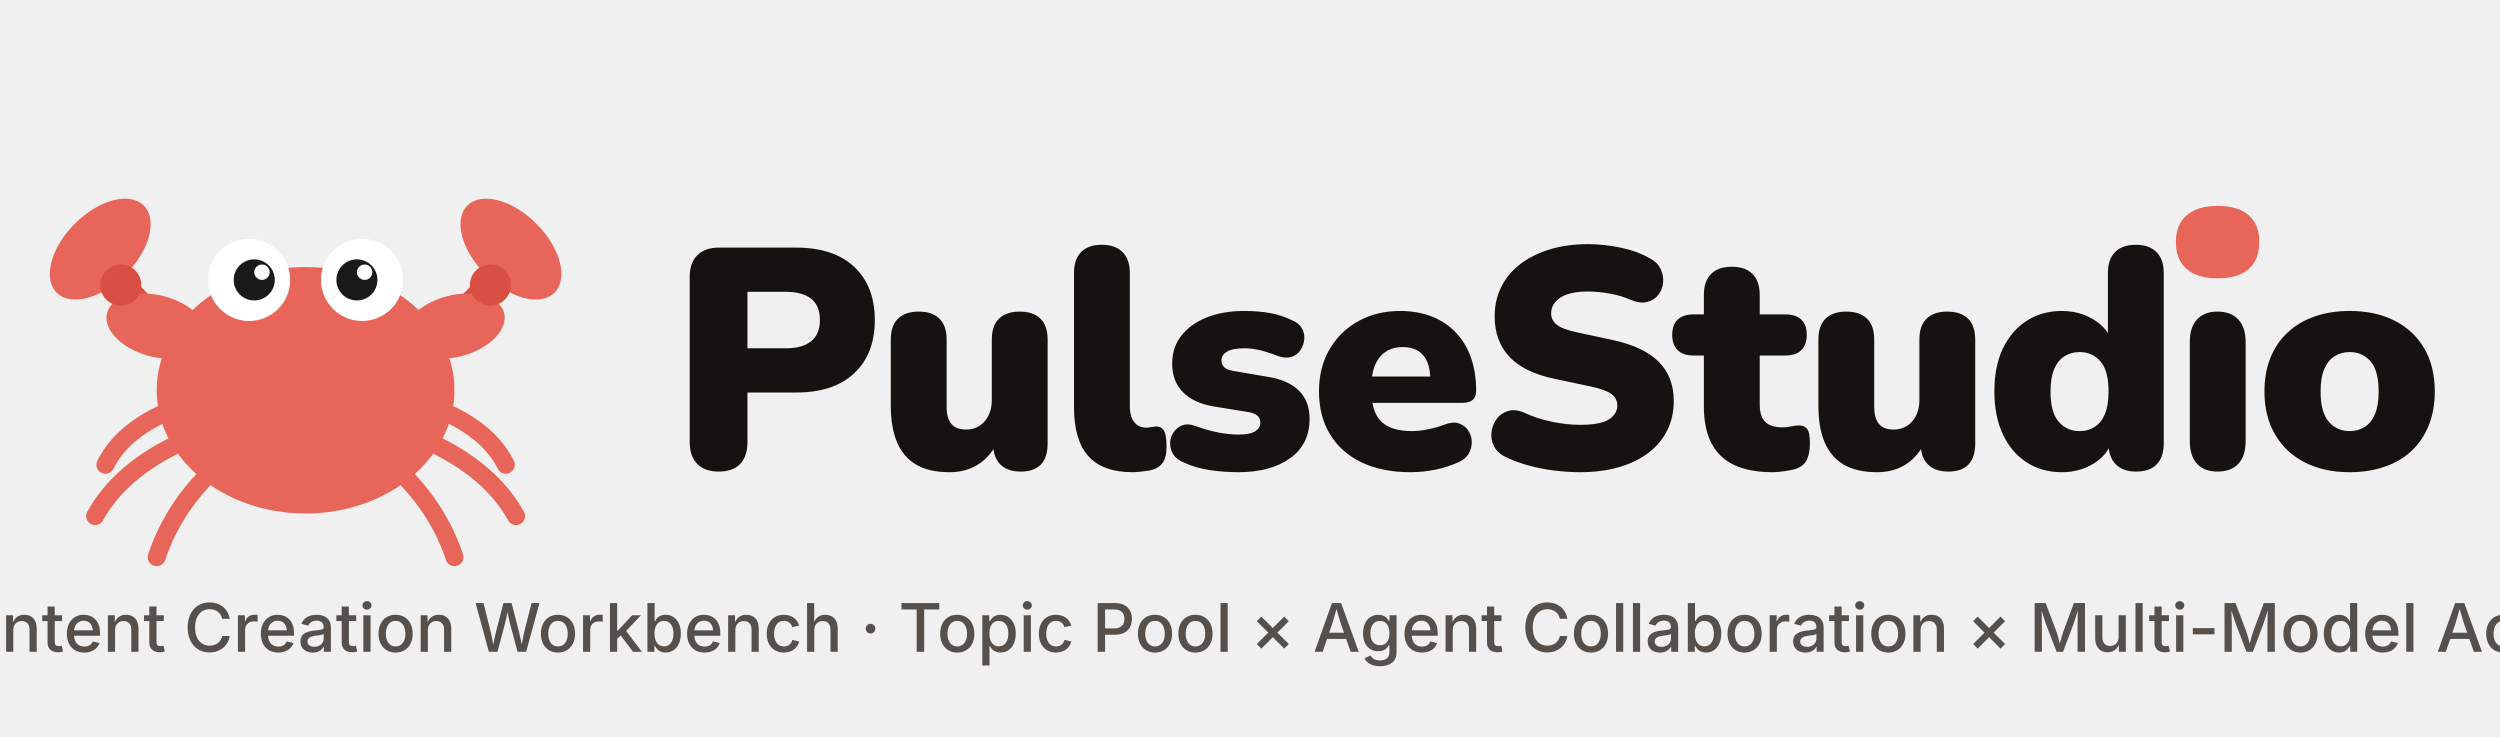
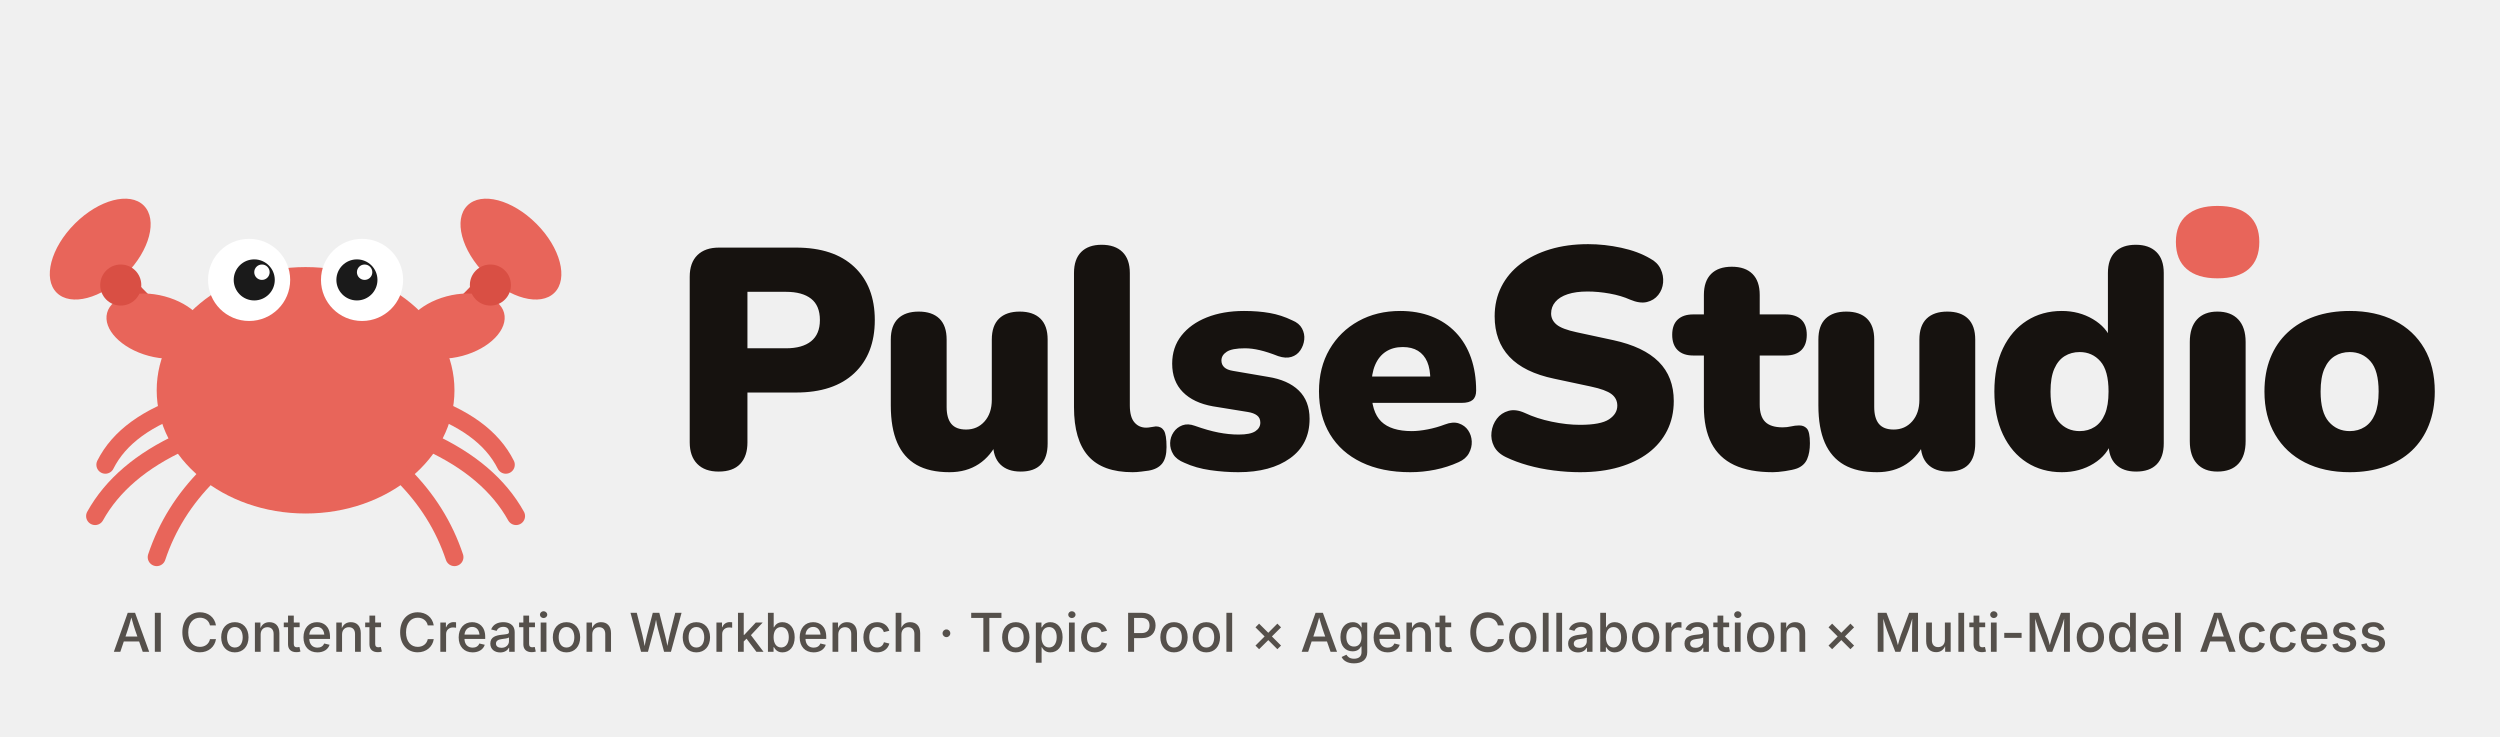
<svg xmlns="http://www.w3.org/2000/svg" width="1120" height="330" viewBox="0 0 1120 330" role="img" aria-labelledby="hero-title hero-desc">
  <style>
    .ink { fill: #16120F; }
    .tag { fill: #55504B; }
    @media (prefers-color-scheme: dark) {
      .ink { fill: #F6EFE9; }
      .tag { fill: #C9C0B8; }
    }
  </style>
  <g transform="translate(15 84) scale(1.15) translate(6 -26)">
    <path d="M52,86 Q36,74 28,64" stroke="#D94F44" stroke-width="11" stroke-linecap="round" fill="none" />
    <path d="M148,86 Q164,74 172,64" stroke="#D94F44" stroke-width="11" stroke-linecap="round" fill="none" />
    <ellipse cx="20" cy="50" rx="24" ry="14" transform="rotate(-45 20 50)" fill="#E8655A" />
    <ellipse cx="42" cy="80" rx="20" ry="12" transform="rotate(15 42 80)" fill="#E8655A" />
    <ellipse cx="180" cy="50" rx="24" ry="14" transform="rotate(45 180 50)" fill="#E8655A" />
    <ellipse cx="158" cy="80" rx="20" ry="12" transform="rotate(-15 158 80)" fill="#E8655A" />
    <ellipse cx="100" cy="105" rx="58" ry="48" fill="#E8655A" />
    <path d="M55,110 Q30,118 22,134" stroke="#E8655A" stroke-width="7" stroke-linecap="round" fill="none" />
    <path d="M52,125 Q28,136 18,154" stroke="#E8655A" stroke-width="7" stroke-linecap="round" fill="none" />
    <path d="M62,138 Q48,152 42,170" stroke="#E8655A" stroke-width="7" stroke-linecap="round" fill="none" />
    <path d="M145,110 Q170,118 178,134" stroke="#E8655A" stroke-width="7" stroke-linecap="round" fill="none" />
    <path d="M148,125 Q172,136 182,154" stroke="#E8655A" stroke-width="7" stroke-linecap="round" fill="none" />
    <path d="M138,138 Q152,152 158,170" stroke="#E8655A" stroke-width="7" stroke-linecap="round" fill="none" />
    <circle cx="28" cy="64" r="8" fill="#D94F44" />
    <circle cx="172" cy="64" r="8" fill="#D94F44" />
    <circle cx="78" cy="62" r="16" fill="#FFFFFF" />
    <circle cx="80" cy="62" r="8" fill="#1A1A1A" />
    <circle cx="83" cy="59" r="3" fill="#FFFFFF" />
    <circle cx="122" cy="62" r="16" fill="#FFFFFF" />
    <circle cx="120" cy="62" r="8" fill="#1A1A1A" />
    <circle cx="123" cy="59" r="3" fill="#FFFFFF" />
  </g>
  <g>
    <path class="ink" d="M321.923 211.265Q315.74 211.265 312.367 207.822Q308.994 204.379 308.994 198.195V123.993Q308.994 117.669 312.437 114.296Q315.88 110.924 322.064 110.924H356.635Q373.499 110.924 382.704 119.566Q391.909 128.209 391.909 143.387Q391.909 158.565 382.704 167.207Q373.499 175.85 356.635 175.85H334.852V198.195Q334.852 204.379 331.62 207.822Q328.388 211.265 321.923 211.265Z M334.852 156.035H352.138Q359.446 156.035 363.381 152.873Q367.316 149.711 367.316 143.387Q367.316 136.922 363.381 133.831Q359.446 130.739 352.138 130.739H334.852Z M425.356 211.546Q416.362 211.546 410.6 208.243Q404.838 204.941 401.957 198.336Q399.076 191.731 399.076 181.612V152.1Q399.076 145.917 402.309 142.755Q405.541 139.593 411.584 139.593Q417.627 139.593 420.859 142.755Q424.091 145.917 424.091 152.1V182.315Q424.091 187.374 426.199 189.904Q428.307 192.433 432.804 192.433Q437.864 192.433 441.096 188.779Q444.328 185.126 444.328 179.083V152.1Q444.328 145.917 447.561 142.755Q450.793 139.593 456.836 139.593Q462.879 139.593 466.111 142.755Q469.343 145.917 469.343 152.1V198.617Q469.343 211.265 457.257 211.265Q451.355 211.265 448.123 208.033Q444.89 204.8 444.89 198.617V190.466L447.139 197.352Q444.047 204.238 438.496 207.892Q432.945 211.546 425.356 211.546Z M507.428 211.546Q493.937 211.546 487.542 204.308Q481.148 197.071 481.148 182.455V122.307Q481.148 116.123 484.38 112.891Q487.613 109.659 493.515 109.659Q499.558 109.659 502.861 112.891Q506.163 116.123 506.163 122.307V181.612Q506.163 186.812 508.201 189.201Q510.239 191.59 513.471 191.59Q514.455 191.59 515.509 191.379Q516.563 191.168 517.827 191.028Q520.217 191.028 521.411 192.855Q522.606 194.682 522.606 200.303Q522.606 205.222 520.638 207.681Q518.671 210.141 514.595 210.843Q513.471 210.984 511.363 211.265Q509.255 211.546 507.428 211.546Z M554.788 211.546Q548.604 211.546 542.21 210.632Q535.816 209.719 530.616 207.33Q527.103 205.925 525.627 203.535Q524.151 201.146 524.222 198.476Q524.292 195.806 525.768 193.628Q527.243 191.45 529.703 190.536Q532.162 189.623 535.254 190.747Q541.156 192.855 545.864 193.768Q550.572 194.682 554.928 194.682Q560.128 194.682 562.377 193.206Q564.625 191.731 564.625 189.342Q564.625 187.234 563.15 186.109Q561.674 184.985 559.004 184.563L543.405 182.034Q534.692 180.488 529.913 175.639Q525.135 170.791 525.135 162.921Q525.135 155.613 529.281 150.343Q533.427 145.073 540.664 142.192Q547.902 139.311 557.317 139.311Q563.642 139.311 568.841 140.225Q574.041 141.138 578.96 143.527Q582.051 144.792 583.316 147.181Q584.581 149.57 584.3 152.17Q584.019 154.77 582.543 156.948Q581.068 159.127 578.538 159.9Q576.008 160.673 572.636 159.548Q567.998 157.721 564.414 156.878Q560.831 156.035 557.739 156.035Q551.977 156.035 549.588 157.581Q547.199 159.127 547.199 161.516Q547.199 163.343 548.464 164.537Q549.729 165.732 552.399 166.153L567.998 168.824Q576.992 170.229 581.841 174.937Q586.689 179.645 586.689 187.655Q586.689 199.038 577.976 205.292Q569.263 211.546 554.788 211.546Z M631.8 211.546Q619.152 211.546 609.947 207.119Q600.742 202.692 595.824 194.541Q590.905 186.39 590.905 175.288Q590.905 164.608 595.613 156.527Q600.321 148.446 608.542 143.879Q616.763 139.311 627.303 139.311Q635.033 139.311 641.357 141.771Q647.681 144.23 652.178 148.938Q656.675 153.646 658.994 160.251Q661.313 166.856 661.313 175.007Q661.313 177.818 659.767 179.153Q658.221 180.488 654.848 180.488H611.845V168.683H643.043L640.795 170.51Q640.795 165.31 639.389 162.078Q637.984 158.846 635.244 157.159Q632.503 155.473 628.428 155.473Q624.071 155.473 620.909 157.511Q617.747 159.548 616.061 163.483Q614.374 167.418 614.374 173.321V174.585Q614.374 184.563 618.801 188.85Q623.228 193.136 632.503 193.136Q635.595 193.136 639.6 192.363Q643.605 191.59 647.259 190.185Q650.913 188.779 653.583 189.693Q656.253 190.606 657.729 192.785Q659.205 194.963 659.345 197.703Q659.486 200.444 658.08 203.044Q656.675 205.643 653.443 207.049Q648.524 209.297 642.973 210.422Q637.422 211.546 631.8 211.546Z M707.829 211.546Q702.208 211.546 696.095 210.773Q689.981 210.0 684.501 208.454Q679.02 206.908 674.663 204.8Q670.869 202.973 669.323 199.952Q667.777 196.93 668.199 193.558Q668.62 190.185 670.588 187.585Q672.555 184.985 675.788 184.072Q679.02 183.158 683.095 184.985Q688.436 187.515 695.181 188.92Q701.927 190.325 707.829 190.325Q717.104 190.325 720.829 187.866Q724.553 185.407 724.553 181.753Q724.553 178.52 721.953 176.553Q719.353 174.585 712.748 173.18L696.305 169.667Q682.814 166.856 676.209 159.829Q669.604 152.803 669.604 141.701Q669.604 134.393 672.626 128.42Q675.647 122.447 681.198 118.231Q686.749 114.015 694.408 111.697Q702.067 109.378 711.483 109.378Q718.791 109.378 726.309 110.994Q733.828 112.61 739.309 115.842Q742.541 117.529 743.946 120.48Q745.352 123.431 745.071 126.593Q744.79 129.755 742.892 132.144Q740.995 134.533 737.833 135.306Q734.671 136.079 730.315 134.252Q726.239 132.425 721.11 131.512Q715.98 130.598 711.202 130.598Q706.002 130.598 702.348 131.793Q698.695 132.987 696.797 135.236Q694.9 137.485 694.9 140.436Q694.9 143.387 697.359 145.425Q699.819 147.462 706.424 148.868L722.726 152.381Q736.358 155.332 743.103 162.078Q749.849 168.824 749.849 179.645Q749.849 186.952 746.898 192.855Q743.946 198.757 738.466 202.903Q732.985 207.049 725.255 209.297Q717.526 211.546 707.829 211.546Z M794.258 211.546Q783.718 211.546 776.902 208.314Q770.086 205.081 766.713 198.546Q763.34 192.012 763.34 182.174V159.267H758.562Q754.065 159.267 751.606 156.878Q749.146 154.489 749.146 149.992Q749.146 145.495 751.606 143.176Q754.065 140.857 758.562 140.857H763.34V132.144Q763.34 125.961 766.572 122.728Q769.805 119.496 775.848 119.496Q781.891 119.496 785.123 122.728Q788.355 125.961 788.355 132.144V140.857H799.879Q804.517 140.857 806.976 143.176Q809.435 145.495 809.435 149.992Q809.435 154.489 806.976 156.878Q804.517 159.267 799.879 159.267H788.355V181.331Q788.355 186.531 790.814 188.99Q793.274 191.45 798.614 191.45Q800.582 191.45 802.409 191.028Q804.235 190.606 805.781 190.606Q808.03 190.466 809.435 191.941Q810.841 193.417 810.841 198.617Q810.841 202.833 809.576 205.714Q808.311 208.595 805.079 209.859Q803.111 210.562 799.738 211.054Q796.366 211.546 794.258 211.546Z M840.915 211.546Q831.921 211.546 826.159 208.243Q820.397 204.941 817.516 198.336Q814.635 191.731 814.635 181.612V152.1Q814.635 145.917 817.867 142.755Q821.1 139.593 827.142 139.593Q833.185 139.593 836.418 142.755Q839.65 145.917 839.65 152.1V182.315Q839.65 187.374 841.758 189.904Q843.866 192.433 848.363 192.433Q853.422 192.433 856.655 188.779Q859.887 185.126 859.887 179.083V152.1Q859.887 145.917 863.119 142.755Q866.351 139.593 872.394 139.593Q878.437 139.593 881.67 142.755Q884.902 145.917 884.902 152.1V198.617Q884.902 211.265 872.816 211.265Q866.914 211.265 863.681 208.033Q860.449 204.8 860.449 198.617V190.466L862.698 197.352Q859.606 204.238 854.055 207.892Q848.504 211.546 840.915 211.546Z M923.689 211.546Q914.836 211.546 908.02 207.189Q901.204 202.833 897.339 194.682Q893.474 186.531 893.474 175.429Q893.474 164.045 897.339 156.035Q901.204 148.025 908.02 143.668Q914.836 139.311 923.689 139.311Q931.419 139.311 937.602 142.965Q943.786 146.619 945.894 152.381H944.348V122.307Q944.348 116.123 947.58 112.891Q950.812 109.659 956.855 109.659Q962.758 109.659 966.06 112.891Q969.363 116.123 969.363 122.307V198.617Q969.363 204.8 966.201 208.033Q963.039 211.265 956.996 211.265Q951.093 211.265 947.861 208.033Q944.629 204.8 944.629 198.617V190.606L946.175 197.492Q944.207 203.817 937.953 207.681Q931.7 211.546 923.689 211.546Z M931.7 193.136Q935.494 193.136 938.445 191.239Q941.396 189.342 943.013 185.477Q944.629 181.612 944.629 175.429Q944.629 166.013 940.975 161.867Q937.321 157.721 931.7 157.721Q927.905 157.721 924.954 159.548Q922.003 161.375 920.316 165.24Q918.63 169.105 918.63 175.429Q918.63 184.704 922.284 188.92Q925.938 193.136 931.7 193.136Z M993.394 211.265Q987.492 211.265 984.259 207.751Q981.027 204.238 981.027 197.633V153.224Q981.027 146.619 984.259 143.106Q987.492 139.593 993.394 139.593Q999.437 139.593 1002.74 143.106Q1006.042 146.619 1006.042 153.224V197.633Q1006.042 204.238 1002.81 207.751Q999.578 211.265 993.394 211.265Z M1052.699 211.546Q1041.176 211.546 1032.603 207.189Q1024.03 202.833 1019.252 194.682Q1014.474 186.531 1014.474 175.429Q1014.474 166.997 1017.144 160.321Q1019.814 153.646 1024.874 148.938Q1029.933 144.23 1036.96 141.771Q1043.986 139.311 1052.699 139.311Q1064.223 139.311 1072.796 143.668Q1081.368 148.025 1086.076 156.105Q1090.784 164.186 1090.784 175.429Q1090.784 183.72 1088.114 190.466Q1085.444 197.211 1080.455 201.919Q1075.466 206.627 1068.369 209.087Q1061.272 211.546 1052.699 211.546Z M1052.699 193.136Q1056.494 193.136 1059.445 191.239Q1062.396 189.342 1064.012 185.477Q1065.628 181.612 1065.628 175.429Q1065.628 166.013 1061.975 161.867Q1058.321 157.721 1052.699 157.721Q1048.905 157.721 1045.954 159.548Q1043.002 161.375 1041.316 165.24Q1039.63 169.105 1039.63 175.429Q1039.63 184.704 1043.284 188.92Q1046.937 193.136 1052.699 193.136Z" />
    <path d="M993.394 124.696Q984.477 124.696 979.639 120.522Q974.801 116.348 974.801 108.38Q974.801 100.601 979.639 96.428Q984.477 92.254 993.394 92.254Q1002.69 92.254 1007.433 96.428Q1012.176 100.601 1012.176 108.38Q1012.176 116.348 1007.433 120.522Q1002.69 124.696 993.394 124.696Z" fill="#E8655A" />
  </g>
-   <text class="tag" x="560" y="292" text-anchor="middle" font-family="-apple-system, BlinkMacSystemFont, 'Segoe UI', 'PingFang SC', 'Microsoft YaHei', sans-serif" font-size="30" font-weight="500">AI Content Creation Workbench · Topic Pool × Agent Collaboration × Multi-Model Access</text>
+   <text class="tag" x="560" y="292" text-anchor="middle" font-family="-apple-system, BlinkMacSystemFont, 'Segoe UI', 'PingFang SC', 'Microsoft YaHei', sans-serif" font-size="24" font-weight="500">AI Content Creation Workbench · Topic Pool × Agent Collaboration × Multi-Model Access</text>
</svg>
